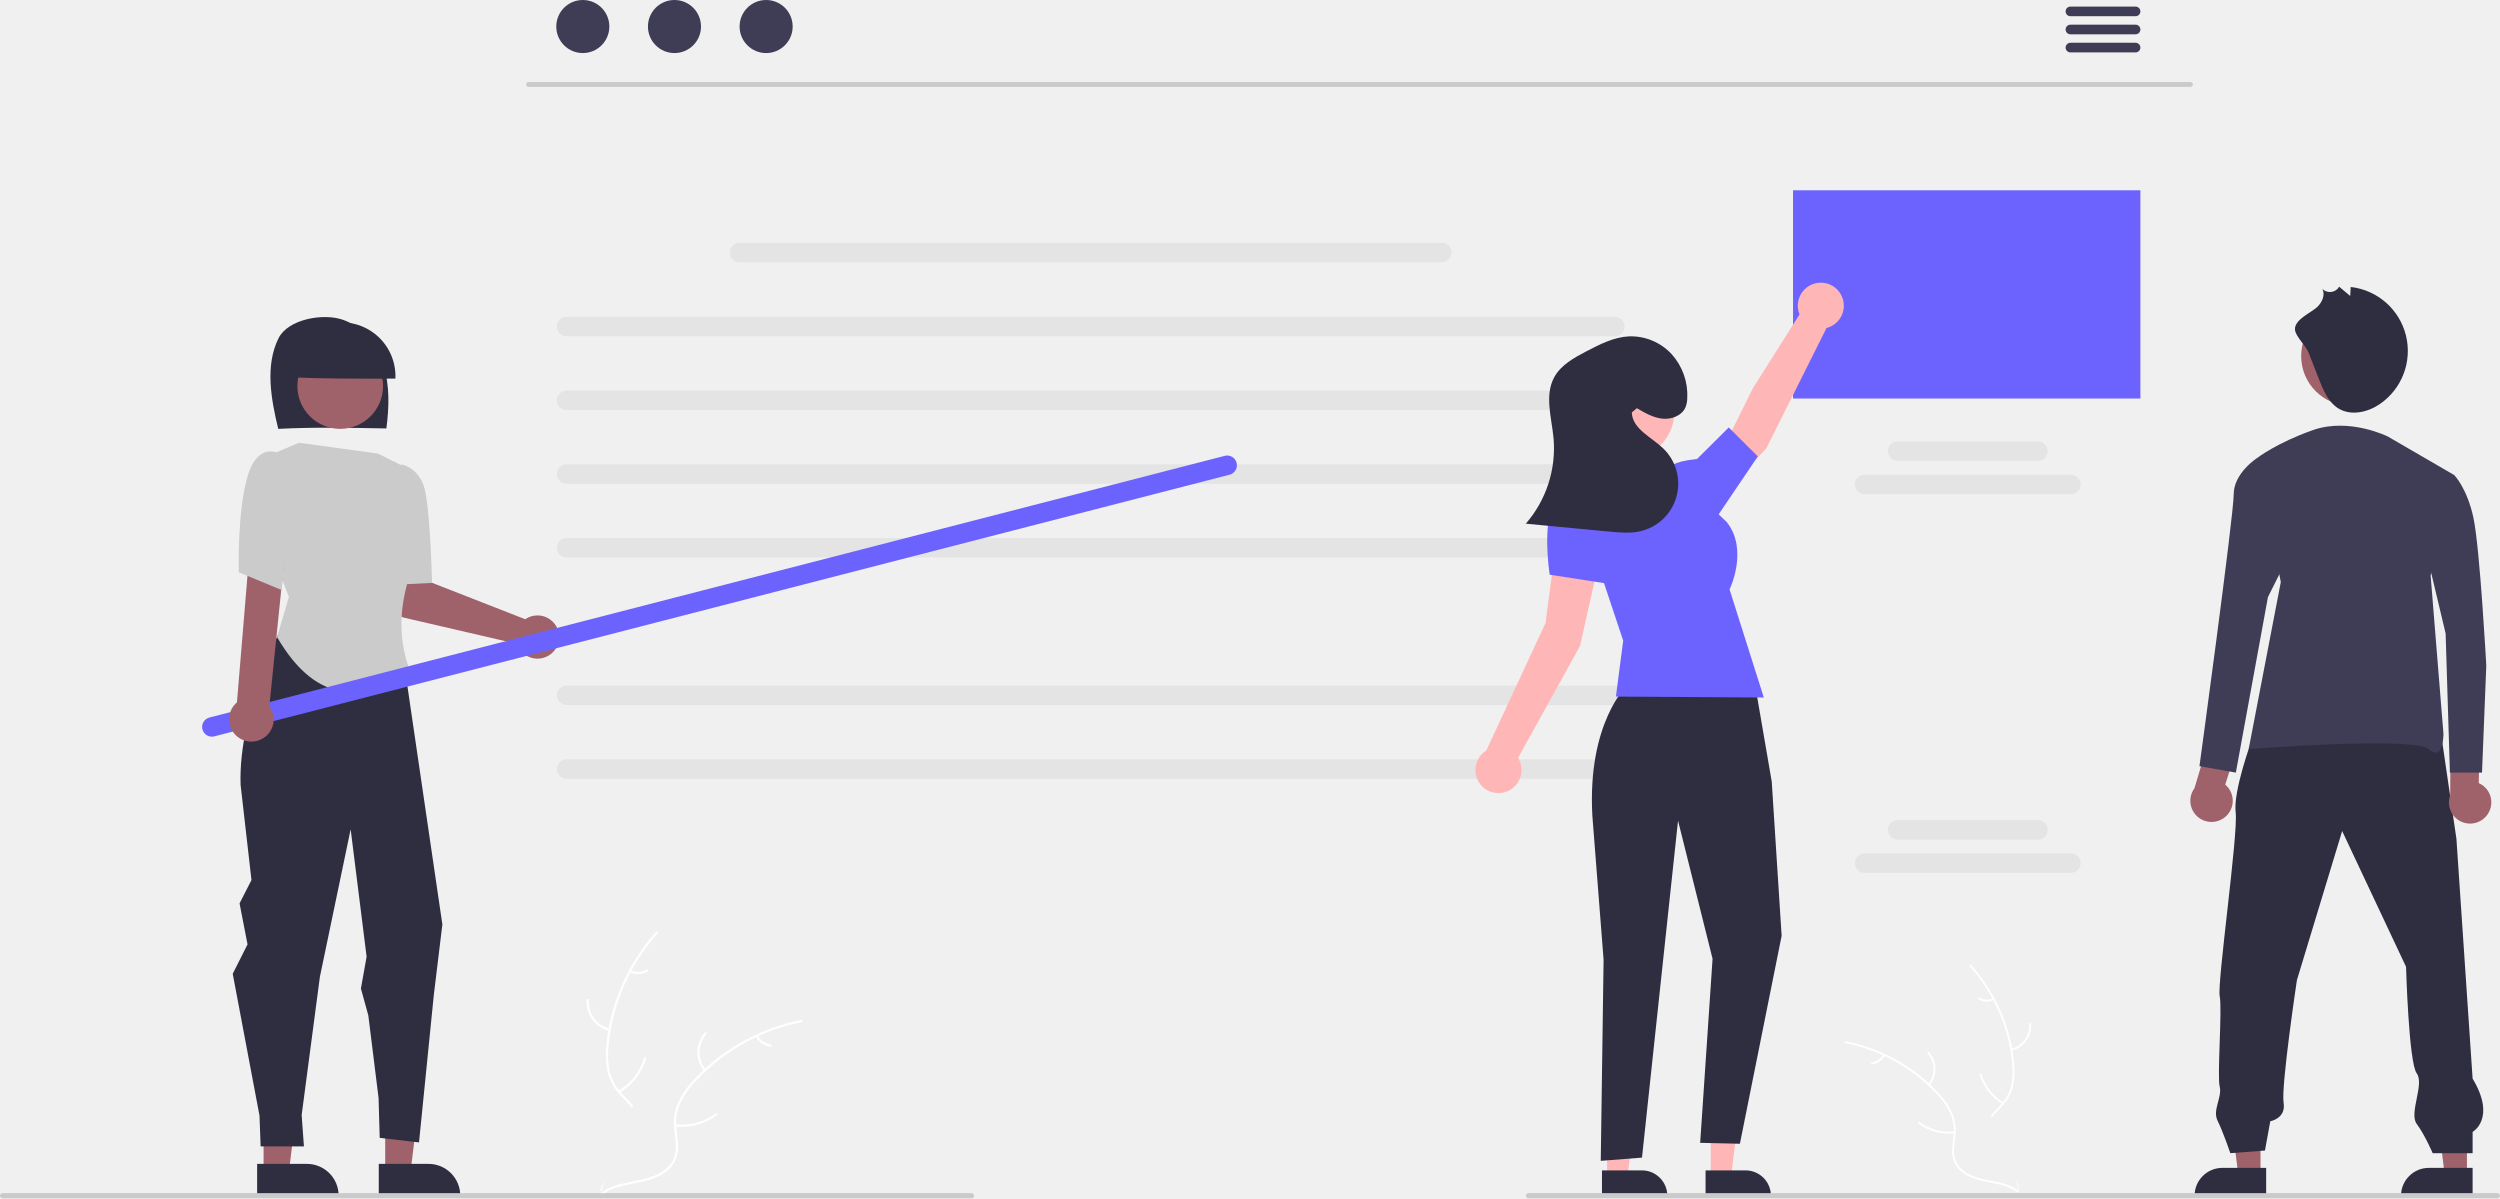
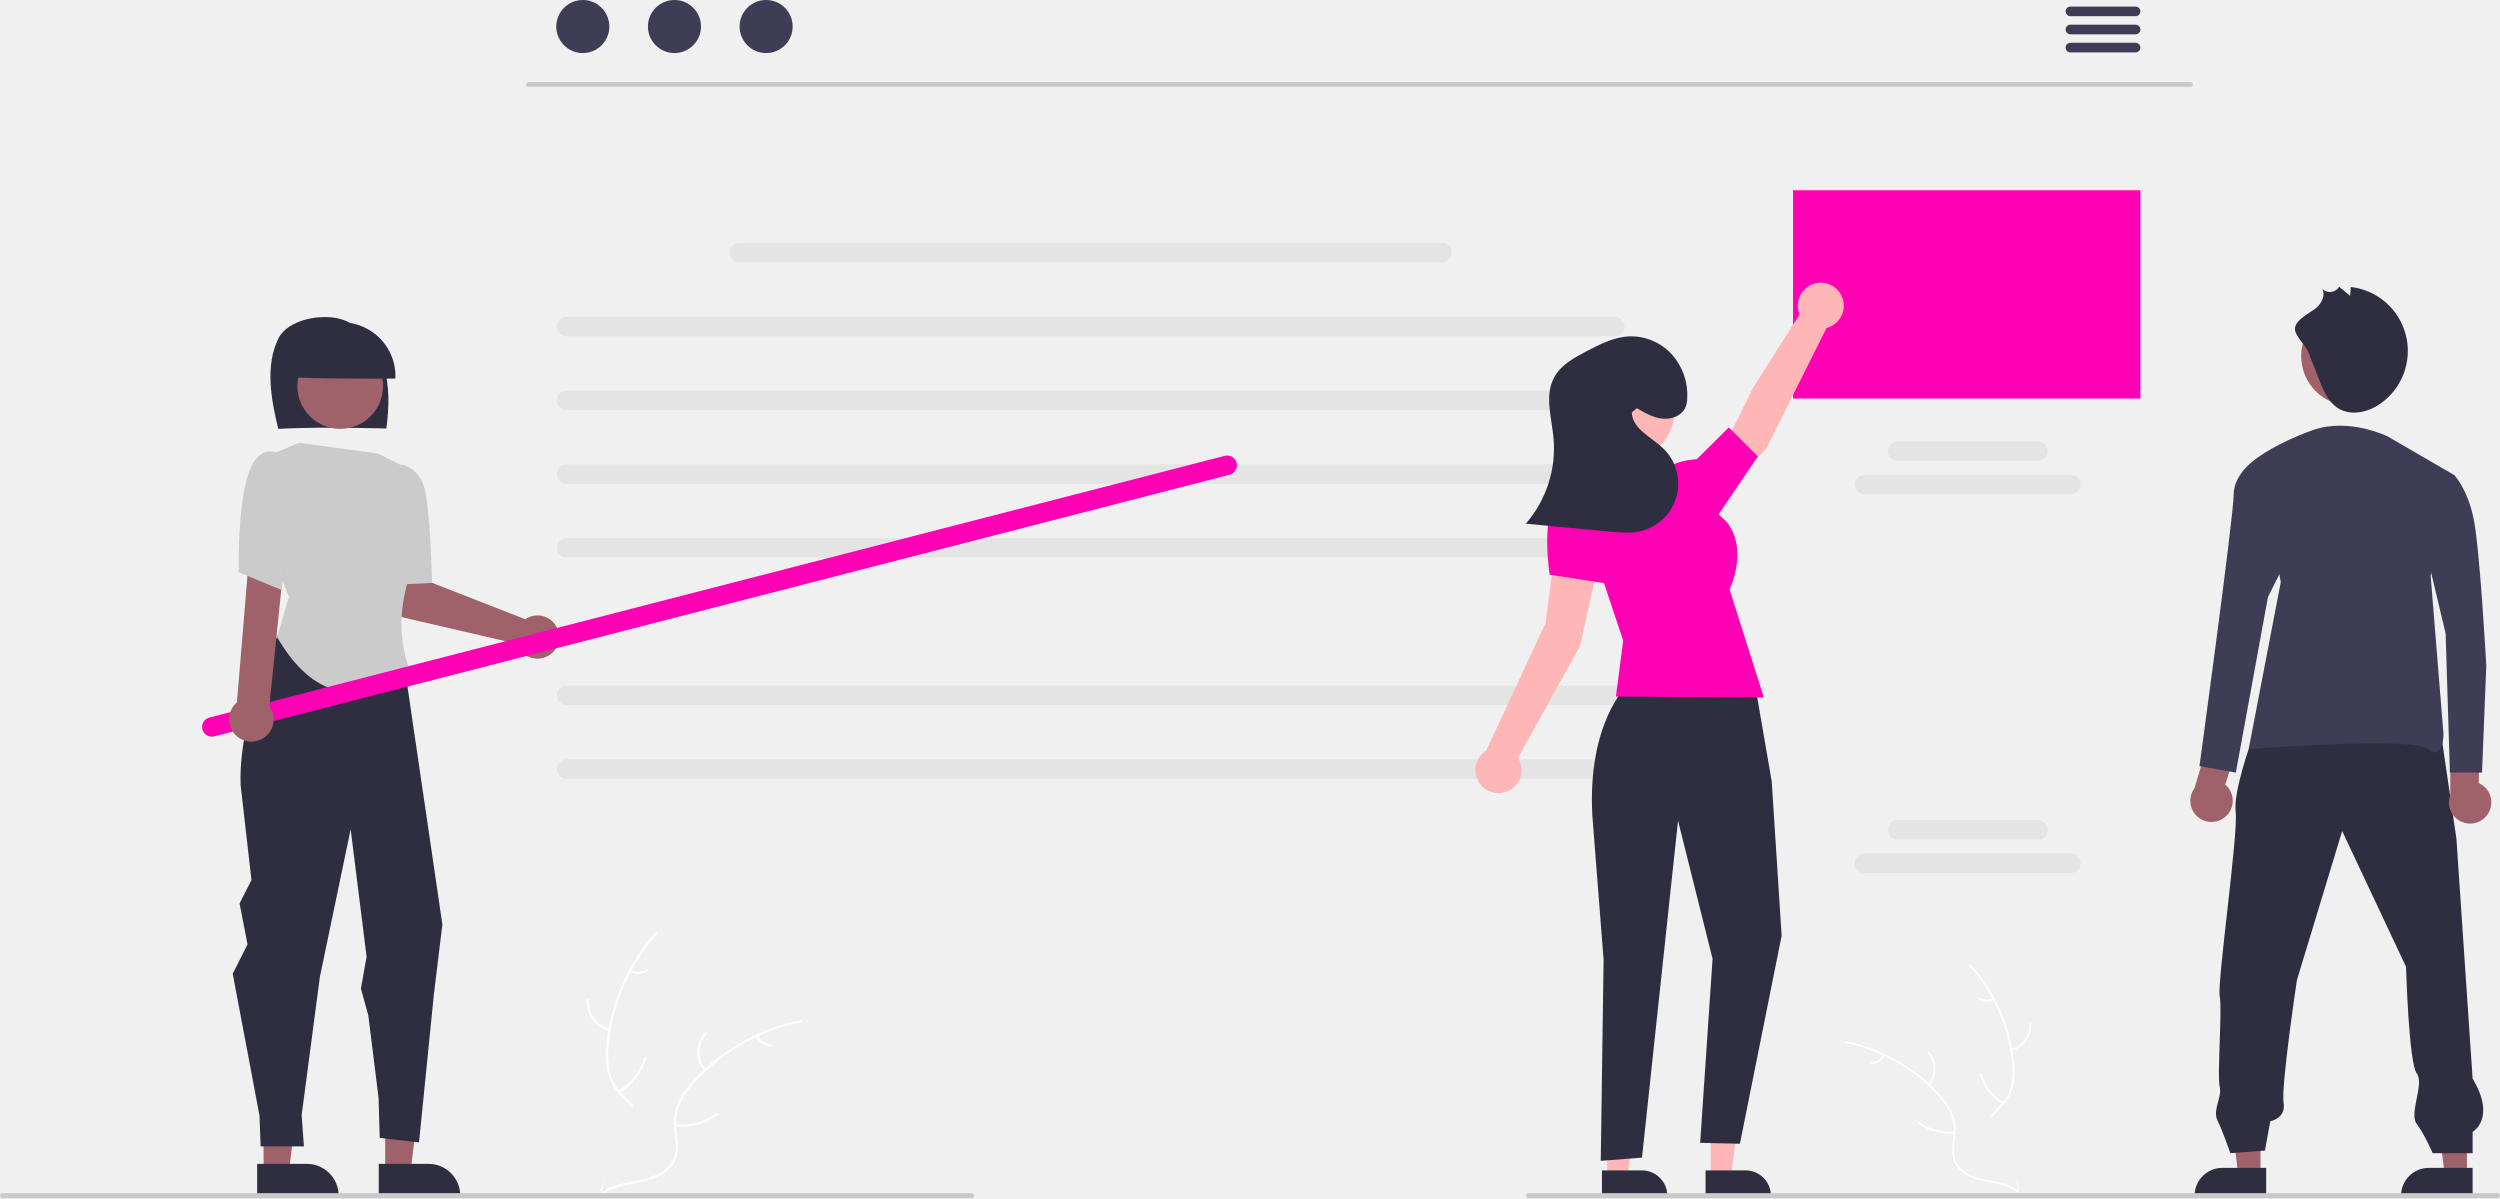
<svg xmlns="http://www.w3.org/2000/svg" id="f0fbb583-2d55-47e7-b5da-af8190aa8b00" data-name="Layer 1" width="983" height="471.149" viewBox="0 0 983 471.149">
  <path d="M333.732,626.165c2.431-19.55,14.548-38.813,33.193-45.176a90.77,90.77,0,0,0,.004,62.32c2.865,7.75,6.859,16.071,4.164,23.882-1.677,4.86-5.779,8.578-10.364,10.903-4.585,2.325-9.674,3.433-14.7,4.519l-.989.818C337.063,665.418,331.301,645.715,333.732,626.165Z" transform="translate(-108.5 -214.4253)" fill="#f0f0f0" />
  <path d="M367.11,581.359a77.584,77.584,0,0,0-19.287,43.664,33.41,33.41,0,0,0,.38,10.461,19.162,19.162,0,0,0,4.766,8.888c2.148,2.36,4.619,4.526,6.156,7.367a11.733,11.733,0,0,1,.573,9.579c-1.357,3.892-4.032,7.065-6.755,10.076-3.024,3.344-6.217,6.769-7.503,11.202-.156.537-.98.264-.825-.272,2.236-7.712,9.723-12.093,13.293-19.039,1.666-3.241,2.365-7.004.803-10.426-1.366-2.992-3.912-5.227-6.107-7.598a20.448,20.448,0,0,1-4.984-8.517,30.887,30.887,0,0,1-.781-10.408,75.271,75.271,0,0,1,5.497-22.874,78.96,78.96,0,0,1,14.198-22.753c.371-.416.943.238.575.651Z" transform="translate(-108.5 -214.4253)" fill="#fff" />
  <path d="M348.057,619.769a11.64,11.64,0,0,1-8.86-12.193c.044-.557.912-.514.867.043a10.778,10.778,0,0,0,8.265,11.326c.544.129.268.953-.272.825Z" transform="translate(-108.5 -214.4253)" fill="#fff" />
  <path d="M351.722,643.319a22.435,22.435,0,0,0,10.019-12.921c.158-.537.982-.264.825.272a23.336,23.336,0,0,1-10.453,13.424c-.481.286-.869-.491-.391-.776Z" transform="translate(-108.5 -214.4253)" fill="#fff" />
  <path d="M356.544,595.945a6.589,6.589,0,0,0,6.244-.317c.478-.292.865.486.391.776a7.383,7.383,0,0,1-6.907.366.449.449,0,0,1-.276-.548.436.436,0,0,1,.548-.276Z" transform="translate(-108.5 -214.4253)" fill="#fff" />
  <path d="M423.758,615.909c-.293.191-.586.381-.88.579a86.772,86.772,0,0,0-11.095,8.662c-.271.242-.542.491-.806.74a91.477,91.477,0,0,0-19.867,27.195,88.835,88.835,0,0,0-4.866,12.59c-1.796,5.958-3.268,12.561-6.823,17.434a15.241,15.241,0,0,1-1.187,1.466H346.115c-.073-.037-.146-.066-.22-.103l-1.282.059c.052-.227.11-.462.161-.689.029-.132.066-.264.095-.396.022-.088.044-.176.059-.257.007-.029.015-.059.022-.081.015-.081.037-.154.052-.227q.484-1.968.997-3.935c0-.007,0-.007.007-.015a130.62,130.62,0,0,1,10.992-28.859c.147-.271.293-.55.454-.821a84.768,84.768,0,0,1,7.614-11.549,74.937,74.937,0,0,1,4.991-5.709,62.317,62.317,0,0,1,15.594-11.681c11.52-6.082,24.857-8.413,37.169-4.697C423.135,615.711,423.443,615.806,423.758,615.909Z" transform="translate(-108.5 -214.4253)" fill="#f0f0f0" />
  <path d="M423.686,616.316a77.584,77.584,0,0,0-41.689,23.251,33.41,33.41,0,0,0-5.995,8.582,19.162,19.162,0,0,0-1.546,9.966c.294,3.178.963,6.394.48,9.588a11.733,11.733,0,0,1-5.309,7.993c-3.427,2.291-7.472,3.213-11.46,3.978-4.427.849-9.039,1.661-12.735,4.427-.448.335-.941-.379-.494-.714,6.429-4.811,15.044-3.802,22.077-7.198,3.282-1.585,6.106-4.168,6.919-7.841.711-3.211.024-6.529-.302-9.744a20.448,20.448,0,0,1,1.148-9.801,30.887,30.887,0,0,1,5.643-8.78,75.27,75.27,0,0,1,18.161-14.954,78.96,78.96,0,0,1,25.035-9.619c.547-.108.61.758.067.866Z" transform="translate(-108.5 -214.4253)" fill="#fff" />
  <path d="M385.348,635.513a11.64,11.64,0,0,1,.267-15.07c.371-.418,1.038.138.667.557a10.778,10.778,0,0,0-.219,14.019c.356.43-.36.922-.714.494Z" transform="translate(-108.5 -214.4253)" fill="#fff" />
  <path d="M374.095,656.524a22.435,22.435,0,0,0,15.779-4.285c.449-.333.943.381.494.714a23.336,23.336,0,0,1-16.428,4.425c-.556-.062-.398-.916.155-.854Z" transform="translate(-108.5 -214.4253)" fill="#fff" />
  <path d="M406.468,621.601a6.589,6.589,0,0,0,5.176,3.506c.557.055.398.909-.155.854a7.383,7.383,0,0,1-5.735-3.866.449.449,0,0,1,.11-.604.436.436,0,0,1,.604.11Z" transform="translate(-108.5 -214.4253)" fill="#fff" />
  <path d="M911.84,633.079c-2.102-16.902-12.577-33.555-28.696-39.055a78.472,78.472,0,0,1-.004,53.876c-2.477,6.7-5.929,13.894-3.6,20.646,1.45,4.202,4.996,7.416,8.96,9.426,3.964,2.01,8.364,2.968,12.708,3.907l.855.707C908.96,667.013,913.942,649.98,911.84,633.079Z" transform="translate(-108.5 -214.4253)" fill="#f0f0f0" />
  <path d="M882.984,594.343a67.072,67.072,0,0,1,16.674,37.748,28.883,28.883,0,0,1-.329,9.044,16.566,16.566,0,0,1-4.12,7.684c-1.857,2.04-3.993,3.912-5.322,6.369a10.143,10.143,0,0,0-.496,8.281c1.173,3.365,3.485,6.107,5.84,8.711,2.614,2.891,5.375,5.852,6.486,9.684.135.464.847.228.713-.235-1.933-6.667-8.405-10.455-11.492-16.46-1.44-2.802-2.045-6.055-.695-9.013,1.181-2.587,3.382-4.519,5.28-6.569a17.677,17.677,0,0,0,4.309-7.363,26.702,26.702,0,0,0,.675-8.998,65.072,65.072,0,0,0-4.753-19.775,68.262,68.262,0,0,0-12.274-19.67c-.321-.359-.816.206-.497.563Z" transform="translate(-108.5 -214.4253)" fill="#fff" />
  <path d="M899.456,627.549a10.063,10.063,0,0,0,7.66-10.541c-.038-.481-.788-.445-.75.037a9.318,9.318,0,0,1-7.145,9.791c-.47.112-.232.824.235.713Z" transform="translate(-108.5 -214.4253)" fill="#fff" />
  <path d="M896.288,647.909a19.396,19.396,0,0,1-8.661-11.17c-.136-.464-.849-.228-.713.235a20.174,20.174,0,0,0,9.037,11.606c.416.247.752-.425.338-.67Z" transform="translate(-108.5 -214.4253)" fill="#fff" />
  <path d="M892.119,606.953a5.696,5.696,0,0,1-5.398-.274c-.413-.252-.748.42-.338.67a6.383,6.383,0,0,0,5.971.316.388.388,0,0,0,.239-.474.377.377,0,0,0-.474-.239Z" transform="translate(-108.5 -214.4253)" fill="#fff" />
  <path d="M834.011,624.212c.253.165.507.329.76.501a75.016,75.016,0,0,1,9.592,7.488c.234.209.469.424.697.64a79.083,79.083,0,0,1,17.175,23.511,76.799,76.799,0,0,1,4.207,10.884c1.552,5.151,2.826,10.859,5.898,15.072a13.174,13.174,0,0,0,1.026,1.267h27.768c.063-.032.127-.057.19-.089l1.109.051c-.045-.196-.095-.399-.14-.596-.025-.114-.057-.228-.082-.342-.019-.076-.038-.152-.051-.222-.006-.025-.013-.051-.019-.07-.013-.07-.032-.133-.045-.196q-.418-1.701-.862-3.402c0-.006,0-.006-.006-.013a112.922,112.922,0,0,0-9.503-24.949c-.127-.234-.253-.475-.393-.71a73.284,73.284,0,0,0-6.583-9.985,64.785,64.785,0,0,0-4.314-4.935,53.874,53.874,0,0,0-13.482-10.099c-9.959-5.258-21.49-7.273-32.133-4.061C834.55,624.041,834.284,624.123,834.011,624.212Z" transform="translate(-108.5 -214.4253)" fill="#f0f0f0" />
  <path d="M834.074,624.565a67.073,67.073,0,0,1,36.04,20.101,28.884,28.884,0,0,1,5.183,7.419,16.566,16.566,0,0,1,1.336,8.616c-.254,2.747-.833,5.528-.415,8.289a10.143,10.143,0,0,0,4.59,6.91c2.963,1.98,6.46,2.778,9.907,3.439,3.828.734,7.815,1.436,11.009,3.827.387.29.814-.328.427-.617-5.558-4.16-13.006-3.287-19.086-6.223-2.837-1.37-5.278-3.604-5.981-6.778-.615-2.776-.021-5.644.261-8.423a17.677,17.677,0,0,0-.993-8.473,26.703,26.703,0,0,0-4.878-7.591,65.072,65.072,0,0,0-15.7-12.928,68.262,68.262,0,0,0-21.643-8.316c-.473-.094-.527.655-.058.749Z" transform="translate(-108.5 -214.4253)" fill="#fff" />
  <path d="M867.218,641.16a10.063,10.063,0,0,0-.231-13.028c-.32-.361-.897.12-.576.481a9.318,9.318,0,0,1,.19,12.12c-.308.372.311.797.617.427Z" transform="translate(-108.5 -214.4253)" fill="#fff" />
  <path d="M876.946,659.324a19.396,19.396,0,0,1-13.641-3.704c-.388-.288-.815.329-.427.617a20.174,20.174,0,0,0,14.202,3.826c.481-.053.344-.792-.134-.739Z" transform="translate(-108.5 -214.4253)" fill="#fff" />
  <path d="M848.959,629.133a5.696,5.696,0,0,1-4.475,3.031c-.481.047-.344.786.134.739a6.383,6.383,0,0,0,4.958-3.342.388.388,0,0,0-.095-.522.377.377,0,0,0-.522.095Z" transform="translate(-108.5 -214.4253)" fill="#fff" />
  <path d="M969.8,248.57H316.312a.948.948,0,0,1,0-1.897H969.8a.948.948,0,1,1,0,1.897Z" transform="translate(-108.5 -214.4253)" fill="#cacaca" />
  <circle cx="229.16" cy="10.433" r="10.433" fill="#3f3d56" />
  <circle cx="265.201" cy="10.433" r="10.433" fill="#3f3d56" />
  <circle cx="301.242" cy="10.433" r="10.433" fill="#3f3d56" />
  <path d="M948.205,220.807H922.597a1.897,1.897,0,0,1,0-3.794h25.608a1.897,1.897,0,1,1,0,3.794Z" transform="translate(-108.5 -214.4253)" fill="#3f3d56" />
  <path d="M948.205,227.92H922.597a1.897,1.897,0,0,1,0-3.794h25.608a1.897,1.897,0,1,1,0,3.794Z" transform="translate(-108.5 -214.4253)" fill="#3f3d56" />
  <path d="M948.205,235.034H922.597a1.897,1.897,0,0,1,0-3.794h25.608a1.897,1.897,0,1,1,0,3.794Z" transform="translate(-108.5 -214.4253)" fill="#3f3d56" />
-   <rect x="705.024" y="74.816" width="136.578" height="81.887" fill="#6c63ff" />
+   <rect x="705.024" y="74.816" width="136.578" height="81.887" fill="#ff00b5" />
  <path d="M922.854,408.747H841.591a3.828,3.828,0,0,1,0-7.655h81.264a3.828,3.828,0,0,1,0,7.655Z" transform="translate(-108.5 -214.4253)" fill="#e4e4e4" />
  <path d="M909.752,395.645h-55.059a3.828,3.828,0,1,1,0-7.655h55.059a3.828,3.828,0,1,1,0,7.655Z" transform="translate(-108.5 -214.4253)" fill="#e4e4e4" />
  <rect x="705.024" y="223.724" width="136.578" height="81.887" fill="#f0f0f0" />
  <path d="M922.854,557.655H841.591a3.828,3.828,0,0,1,0-7.655h81.264a3.828,3.828,0,0,1,0,7.655Z" transform="translate(-108.5 -214.4253)" fill="#e4e4e4" />
  <path d="M909.752,544.553h-55.059a3.828,3.828,0,1,1,0-7.655h55.059a3.828,3.828,0,1,1,0,7.655Z" transform="translate(-108.5 -214.4253)" fill="#e4e4e4" />
  <path d="M743.488,346.655H331.225a3.828,3.828,0,0,1,0-7.655H743.488a3.828,3.828,0,0,1,0,7.655Z" transform="translate(-108.5 -214.4253)" fill="#e4e4e4" />
  <path d="M743.488,375.655H331.225a3.828,3.828,0,0,1,0-7.655H743.488a3.828,3.828,0,0,1,0,7.655Z" transform="translate(-108.5 -214.4253)" fill="#e4e4e4" />
  <path d="M743.488,404.655H331.225a3.828,3.828,0,0,1,0-7.655H743.488a3.828,3.828,0,0,1,0,7.655Z" transform="translate(-108.5 -214.4253)" fill="#e4e4e4" />
  <path d="M743.488,433.655H331.225a3.828,3.828,0,0,1,0-7.655H743.488a3.828,3.828,0,0,1,0,7.655Z" transform="translate(-108.5 -214.4253)" fill="#e4e4e4" />
  <path d="M743.488,491.655H331.225a3.828,3.828,0,0,1,0-7.655H743.488a3.828,3.828,0,0,1,0,7.655Z" transform="translate(-108.5 -214.4253)" fill="#e4e4e4" />
  <path d="M743.488,520.655H331.225a3.828,3.828,0,0,1,0-7.655H743.488a3.828,3.828,0,0,1,0,7.655Z" transform="translate(-108.5 -214.4253)" fill="#e4e4e4" />
  <path d="M675.386,317.553H399.327a3.828,3.828,0,1,1,0-7.655h276.059a3.828,3.828,0,1,1,0,7.655Z" transform="translate(-108.5 -214.4253)" fill="#e4e4e4" />
  <polygon points="672.663 462.791 680.633 462.791 684.425 432.047 672.662 432.048 672.663 462.791" fill="#ffb6b6" />
  <path d="M779.13,674.614l15.697-.001h.001a10.004,10.004,0,0,1,10.003,10.003v.325l-25.7.001Z" transform="translate(-108.5 -214.4253)" fill="#2f2e41" />
  <polygon points="631.925 462.791 639.895 462.791 643.687 432.047 631.923 432.048 631.925 462.791" fill="#ffb6b6" />
  <path d="M738.392,674.614l15.697-.001h.001a10.004,10.004,0,0,1,10.003,10.003v.325l-25.7.001Z" transform="translate(-108.5 -214.4253)" fill="#2f2e41" />
  <path d="M833.498,334.628a9.053,9.053,0,1,0-17.426,3.439l-18.317,28.98-11.402,22.98,9.41,8.351,7.241-7.621,23.683-47.366A9.048,9.048,0,0,0,833.498,334.628Z" transform="translate(-108.5 -214.4253)" fill="#ffb6b6" />
  <path d="M738.442,429.684l-17.954-2.783-4.277,32.481-23.302,50.145a9.057,9.057,0,1,0,12.483,2.904l24.364-43.995Z" transform="translate(-108.5 -214.4253)" fill="#ffb6b6" />
  <path d="M748.391,483.794s-15.789,14.6-13.782,51.31l4.423,56.712-1.115,79.054,16.217-1.274,14.168-132.484,13.579,54.318L777.005,663.787l15.621.362,16.413-81.773L805.149,521.761,798.614,483.794Z" transform="translate(-108.5 -214.4253)" fill="#2f2e41" />
-   <path d="M765.283,398.3l-37.721,10.562,19.18,57.465-2.867,21.984,58.16.377-13.469-42.491s7.559-15.544-1.072-26.439Z" transform="translate(-108.5 -214.4253)" fill="#6c63ff" />
-   <path d="M760.757,407.353l4.526-9.053s-.146-2.275,10.489-3.401l12.478-12.402L799.672,393.88l-19.3,28.561Z" transform="translate(-108.5 -214.4253)" fill="#6c63ff" />
-   <path d="M742.651,416.406s-13.579-15.088-21.124-7.544-3.676,31.533-3.676,31.533l23.497,3.646Z" transform="translate(-108.5 -214.4253)" fill="#6c63ff" />
+   <path d="M765.283,398.3l-37.721,10.562,19.18,57.465-2.867,21.984,58.16.377-13.469-42.491s7.559-15.544-1.072-26.439Z" transform="translate(-108.5 -214.4253)" fill="#ff00b5" />
+   <path d="M760.757,407.353l4.526-9.053s-.146-2.275,10.489-3.401l12.478-12.402L799.672,393.88l-19.3,28.561Z" transform="translate(-108.5 -214.4253)" fill="#ff00b5" />
+   <path d="M742.651,416.406s-13.579-15.088-21.124-7.544-3.676,31.533-3.676,31.533l23.497,3.646Z" transform="translate(-108.5 -214.4253)" fill="#ff00b5" />
  <path id="a1b14455-bb06-4eca-a63d-5bd2b70c7569" data-name="Ellipse 358" d="M749.538,358.407c23.126.104,23.124,35.266-.001,35.367C726.412,393.67,726.414,358.508,749.538,358.407Z" transform="translate(-108.5 -214.4253)" fill="#ffb6b6" />
  <path d="M752.113,374.922c3.126,1.841,6.374,3.724,9.98,4.118s7.689-1.123,9.136-4.45a10.265,10.265,0,0,0,.708-3.616,24.036,24.036,0,0,0-6.084-17.224,21.797,21.797,0,0,0-16.727-7.072c-5.975.26-11.497,3.088-16.8,5.856-4.876,2.545-10.025,5.349-12.674,10.169-3.926,7.142-1.064,15.887-.302,24.002a45.217,45.217,0,0,1-10.901,33.632l32.904,3.118c4.004.379,8.088.754,12.013-.122a19.201,19.201,0,0,0,9.132-32.572c-4.67-4.496-12.181-7.68-12.366-14.16" transform="translate(-108.5 -214.4253)" fill="#2f2e41" />
  <polygon points="888.827 462.055 880.097 462.055 875.944 428.383 888.828 428.383 888.827 462.055" fill="#9f616a" />
  <path d="M999.553,684.942l-28.148-.001v-.356A10.957,10.957,0,0,1,982.361,673.629h.001l17.192.001Z" transform="translate(-108.5 -214.4253)" fill="#2f2e41" />
  <polygon points="970.002 462.055 961.272 462.055 957.119 428.383 970.003 428.383 970.002 462.055" fill="#9f616a" />
  <path d="M1080.728,684.942l-28.148-.001v-.356a10.957,10.957,0,0,1,10.956-10.956h.001l17.192.001Z" transform="translate(-108.5 -214.4253)" fill="#2f2e41" />
  <path d="M993.847,505.604s-7.328,19.889-6.281,28.263-7.327,66.994-6.281,72.228-1.047,31.404,0,35.591-2.938,9.188-.844,13.376,5.032,12.794,5.032,12.794l13.608-1.047,2.094-11.515s6.281-1.047,5.234-7.328,5.234-48.152,5.234-48.152l17.795-58.62,25.123,53.386s1.047,37.684,4.187,41.871-3.14,15.702,0,19.889,6.281,11.515,6.281,11.515h15.702v-8.374s9.421-5.234,0-20.936l-6.366-94.296-6.281-42.918Z" transform="translate(-108.5 -214.4253)" fill="#2f2e41" />
  <circle cx="924.37" cy="140.004" r="19.551" fill="#a0616a" />
  <path d="M1016.232,353.081q2.069,5.287,4.139,10.574c1.696,4.333,3.639,8.969,7.614,11.388,4.908,2.986,11.463,1.53,16.212-1.704a25.316,25.316,0,0,0-11.395-46.077l-.196,3.539-4.343-3.64a4.222,4.222,0,0,1-6.563.928c1.141,2.365-.176,5.249-2.077,7.061-2.336,2.225-9.017,4.9-8.74,8.878C1011.066,346.682,1015.155,350.329,1016.232,353.081Z" transform="translate(-108.5 -214.4253)" fill="#2f2e41" />
  <path d="M1086.688,534.525a8.279,8.279,0,0,0-3.547-12.188l.391-18.914-11.436-3.041L1071.919,527.1a8.323,8.323,0,0,0,14.769,7.425Z" transform="translate(-108.5 -214.4253)" fill="#9f616a" />
  <path d="M1047.393,386.064s-15.151-7.575-29.46-2.525-21.884,10.942-21.884,10.942l9.259,48.819-12.626,65.653s64.812-5.05,70.703,0,5.892-5.892,5.892-5.892l-5.05-62.286,9.259-39.56Z" transform="translate(-108.5 -214.4253)" fill="#3f3d56" />
  <path d="M983.447,535.645a8.278,8.278,0,0,0,.017-12.694l5.685-18.043-10.122-6.129L971.357,524.372a8.323,8.323,0,0,0,12.091,11.273Z" transform="translate(-108.5 -214.4253)" fill="#9f616a" />
  <path d="M1001.941,394.482h-5.892s-9.259,5.892-9.259,14.309S973.323,515.688,973.323,515.688l14.309,2.525,12.626-69.02,9.259-18.518Z" transform="translate(-108.5 -214.4253)" fill="#3f3d56" />
  <path d="M1057.494,401.215h15.992s5.05,5.05,7.575,16.834,5.05,58.078,5.05,58.078l-1.683,42.085h-12.626l-1.683-54.711-8.417-35.352Z" transform="translate(-108.5 -214.4253)" fill="#3f3d56" />
  <path d="M316.181,457.229a8.533,8.533,0,0,0-1.159.679L277.58,443.272l-1.484-9.653-14.86.336.967,17.344a6.485,6.485,0,0,0,5.009,5.956l44.552,10.335a8.509,8.509,0,1,0,4.417-10.362Z" transform="translate(-108.5 -214.4253)" fill="#9f616a" />
  <polygon points="151.465 460.884 161.403 460.883 166.13 422.552 151.463 422.552 151.465 460.884" fill="#9f616a" />
  <path d="M257.43,672.065l19.571-.001h.001A12.473,12.473,0,0,1,289.474,684.536v.405l-32.044.001Z" transform="translate(-108.5 -214.4253)" fill="#2f2e41" />
  <polygon points="103.639 460.884 113.577 460.883 118.305 422.552 103.638 422.552 103.639 460.884" fill="#9f616a" />
  <path d="M209.604,672.065l19.571-.001h.001A12.473,12.473,0,0,1,241.649,684.536v.405l-32.044.001Z" transform="translate(-108.5 -214.4253)" fill="#2f2e41" />
  <path d="M217.902,383.059c-2.83-11.686-5.228-24.866.11-35.629,3.704-7.468,17.404-9.983,25.258-7.292s13.532,9.99,16.029,17.948,2.207,16.534,1.119,24.807C245.973,382.615,231.529,382.338,217.902,383.059Z" transform="translate(-108.5 -214.4253)" fill="#2f2e41" />
  <circle cx="133.777" cy="151.787" r="16.843" fill="#9f616a" />
  <path d="M221.686,362.743a21.156,21.156,0,1,1,42.286.557C249.555,363.331,235.139,363.362,221.686,362.743Z" transform="translate(-108.5 -214.4253)" fill="#2f2e41" />
  <path d="M228.298,445.197l-7.044,11.74s-19.292,36.182-18.144,66.173l4.269,37.356-4.685,9.167,3.136,16.129-5.824,11.554,10.528,55.778.448,12.097h17.025l-.896-12.321,7.168-54.34,12.097-58.018,6.272,50.083-2.24,12.545,2.912,10.528,4.032,32.481.448,15.681,15.457,1.792,5.824-58.018,3.36-27.682L264.433,455.181Z" transform="translate(-108.5 -214.4253)" fill="#2f2e41" />
  <path d="M226.064,388.509l-10.487,4.454-5.89,24.377,12.402,31.76-4.636,15.869c14.034,24.006,31.405,27.494,51.845,12.099-4.326-12.146-3.701-24.635.61-37.38,0,0,10.753-10.013,3.241-23.03l-7.165-19.448-8.871-4.435Z" transform="translate(-108.5 -214.4253)" fill="#cbcbcb" />
  <path d="M263.917,401.449l2.381-4.421s6.279.944,8.843,8.503,3.231,38.092,3.231,38.092l-13.434.68Z" transform="translate(-108.5 -214.4253)" fill="#cbcbcb" />
-   <path d="M591.921,401.091,192.702,503.977a3.828,3.828,0,0,1-1.91-7.413L590.011,393.678a3.828,3.828,0,1,1,1.91,7.413Z" transform="translate(-108.5 -214.4253)" fill="#6c63ff" />
+   <path d="M591.921,401.091,192.702,503.977a3.828,3.828,0,0,1-1.91-7.413L590.011,393.678a3.828,3.828,0,1,1,1.91,7.413Z" transform="translate(-108.5 -214.4253)" fill="#ff00b5" />
  <path d="M211.289,505.081a8.708,8.708,0,0,0,3.114-12.985l6.512-63.665H206.842l-5.175,62.165a8.755,8.755,0,0,0,9.621,14.484Z" transform="translate(-108.5 -214.4253)" fill="#9f616a" />
  <path d="M224.147,400.163l-4.932-6.972s-8.673-5.88-13.094,7.652-3.741,38.602-3.741,38.602l16.835,6.972Z" transform="translate(-108.5 -214.4253)" fill="#cbcbcb" />
  <path d="M490.5,685.575h-381a1,1,0,0,1,0-2h381a1,1,0,0,1,0,2Z" transform="translate(-108.5 -214.4253)" fill="#cacaca" />
  <path d="M1090.5,685.575h-381a1,1,0,0,1,0-2h381a1,1,0,0,1,0,2Z" transform="translate(-108.5 -214.4253)" fill="#cacaca" />
</svg>
